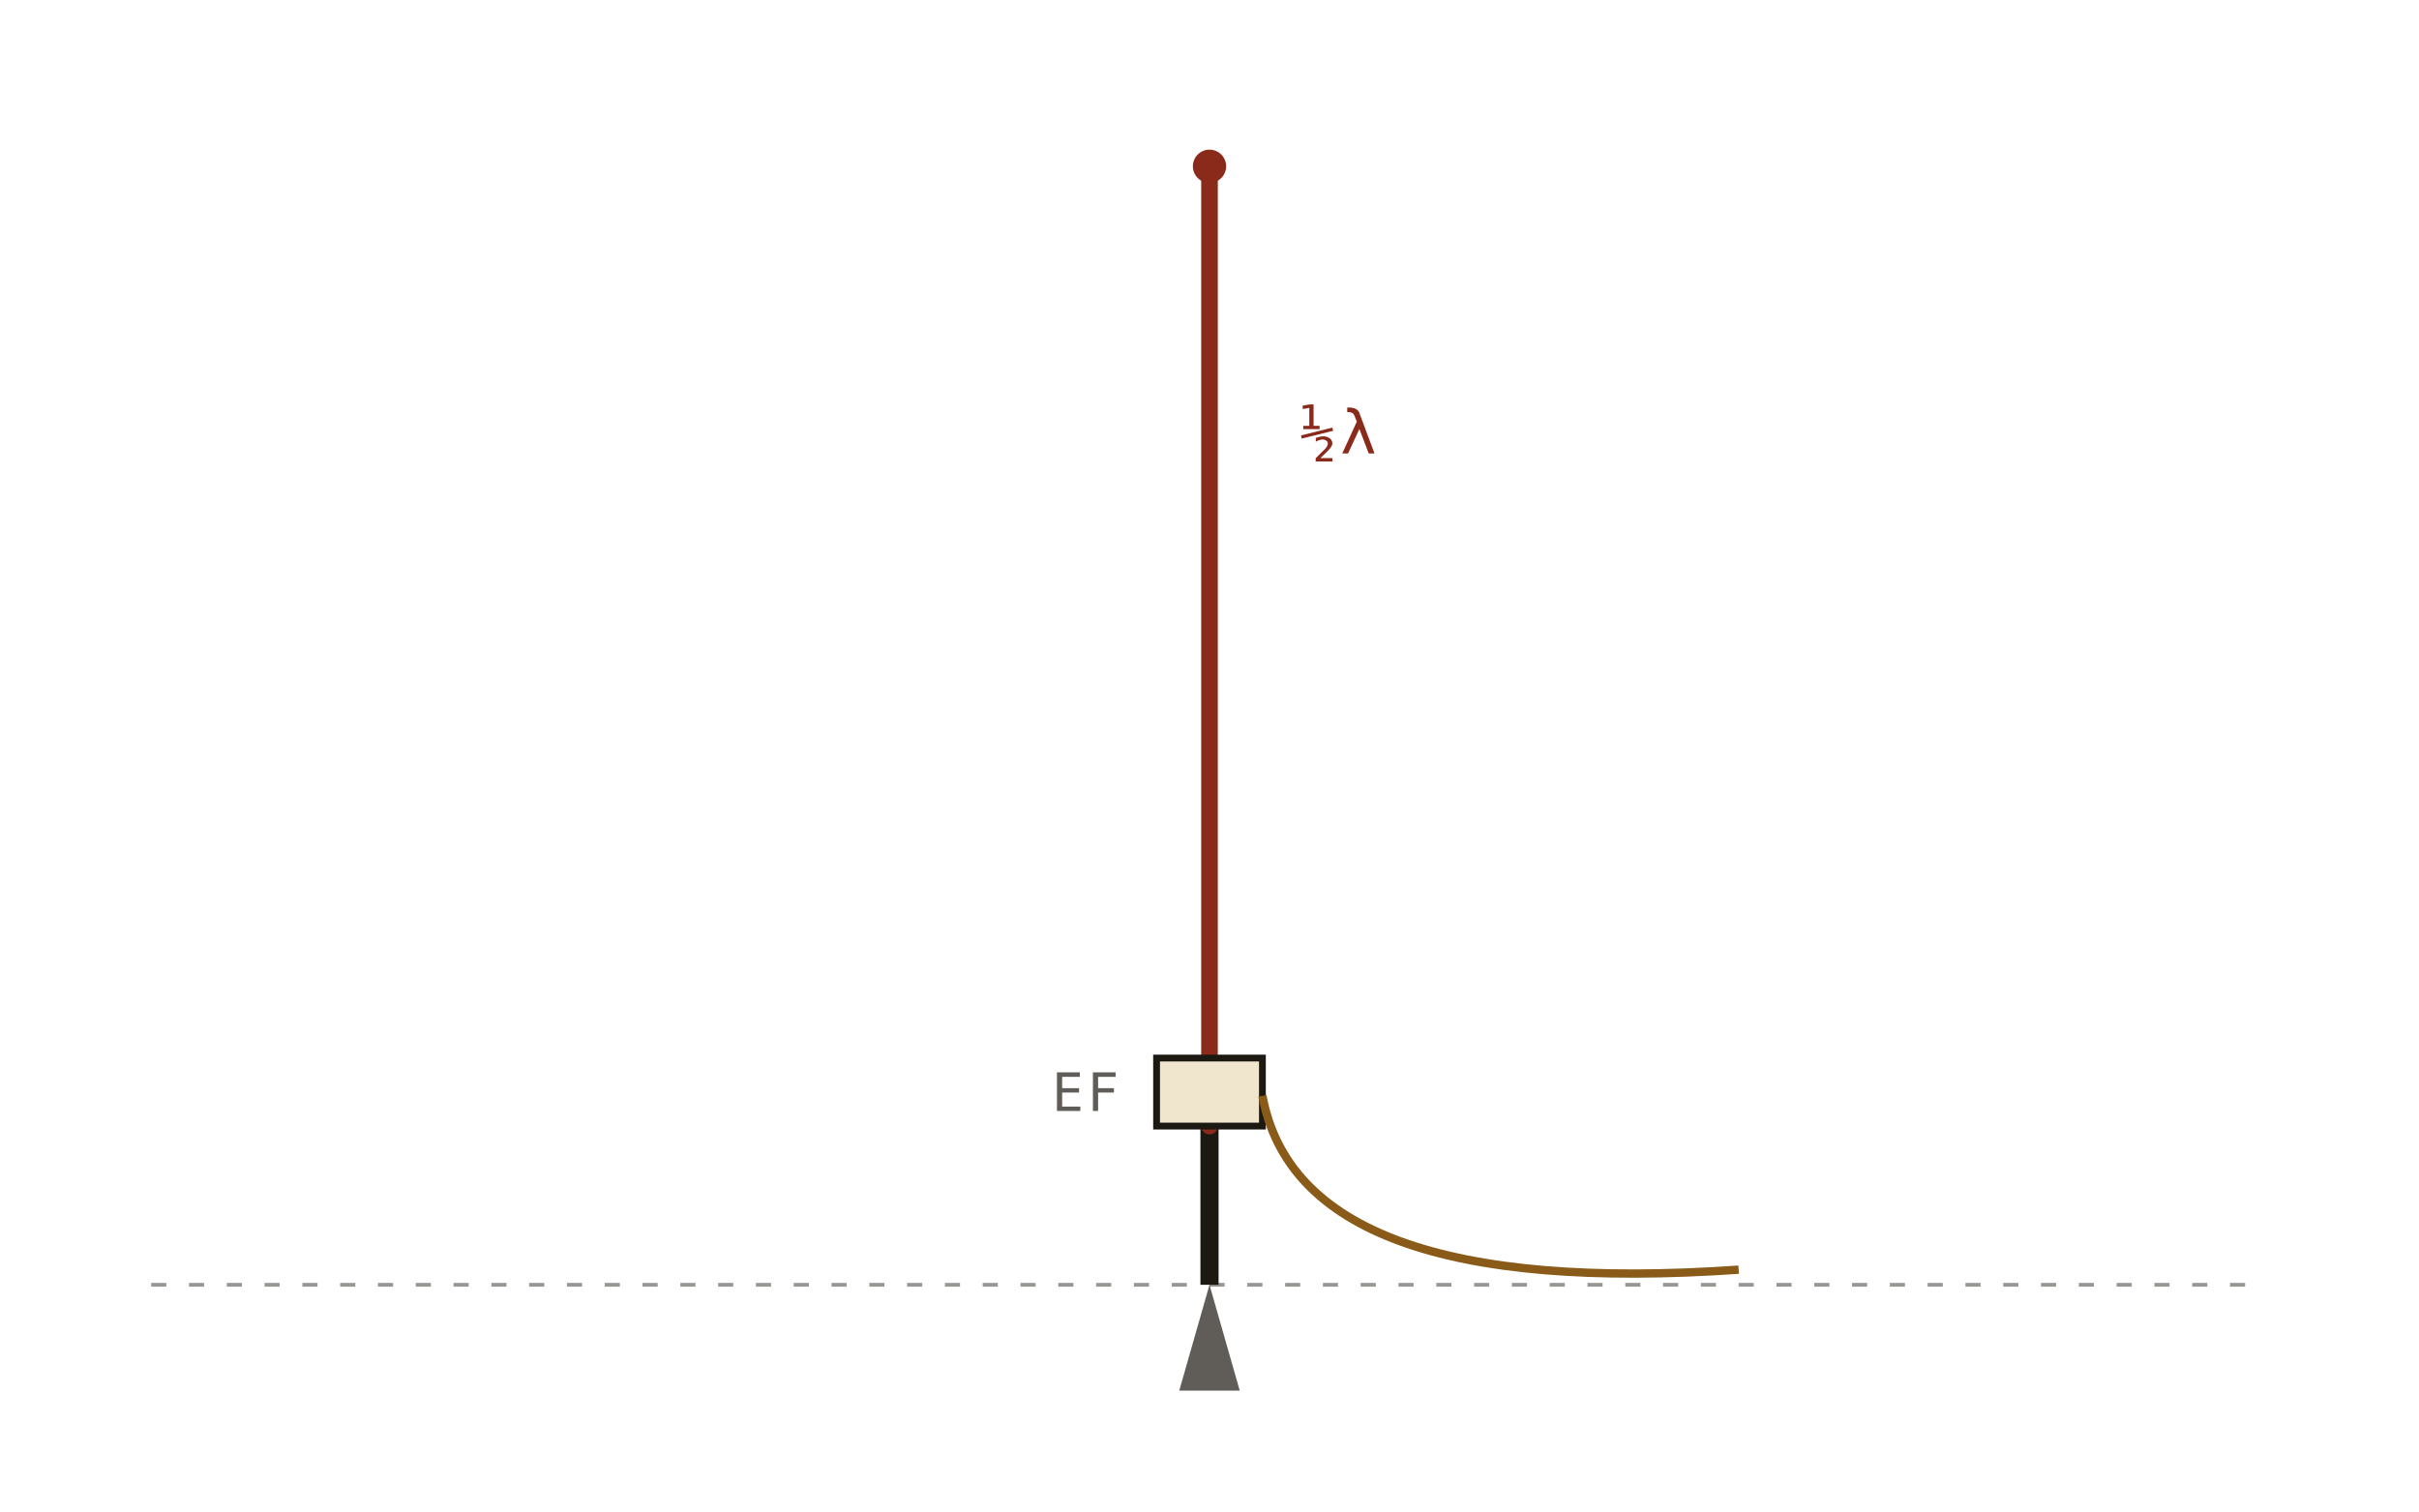
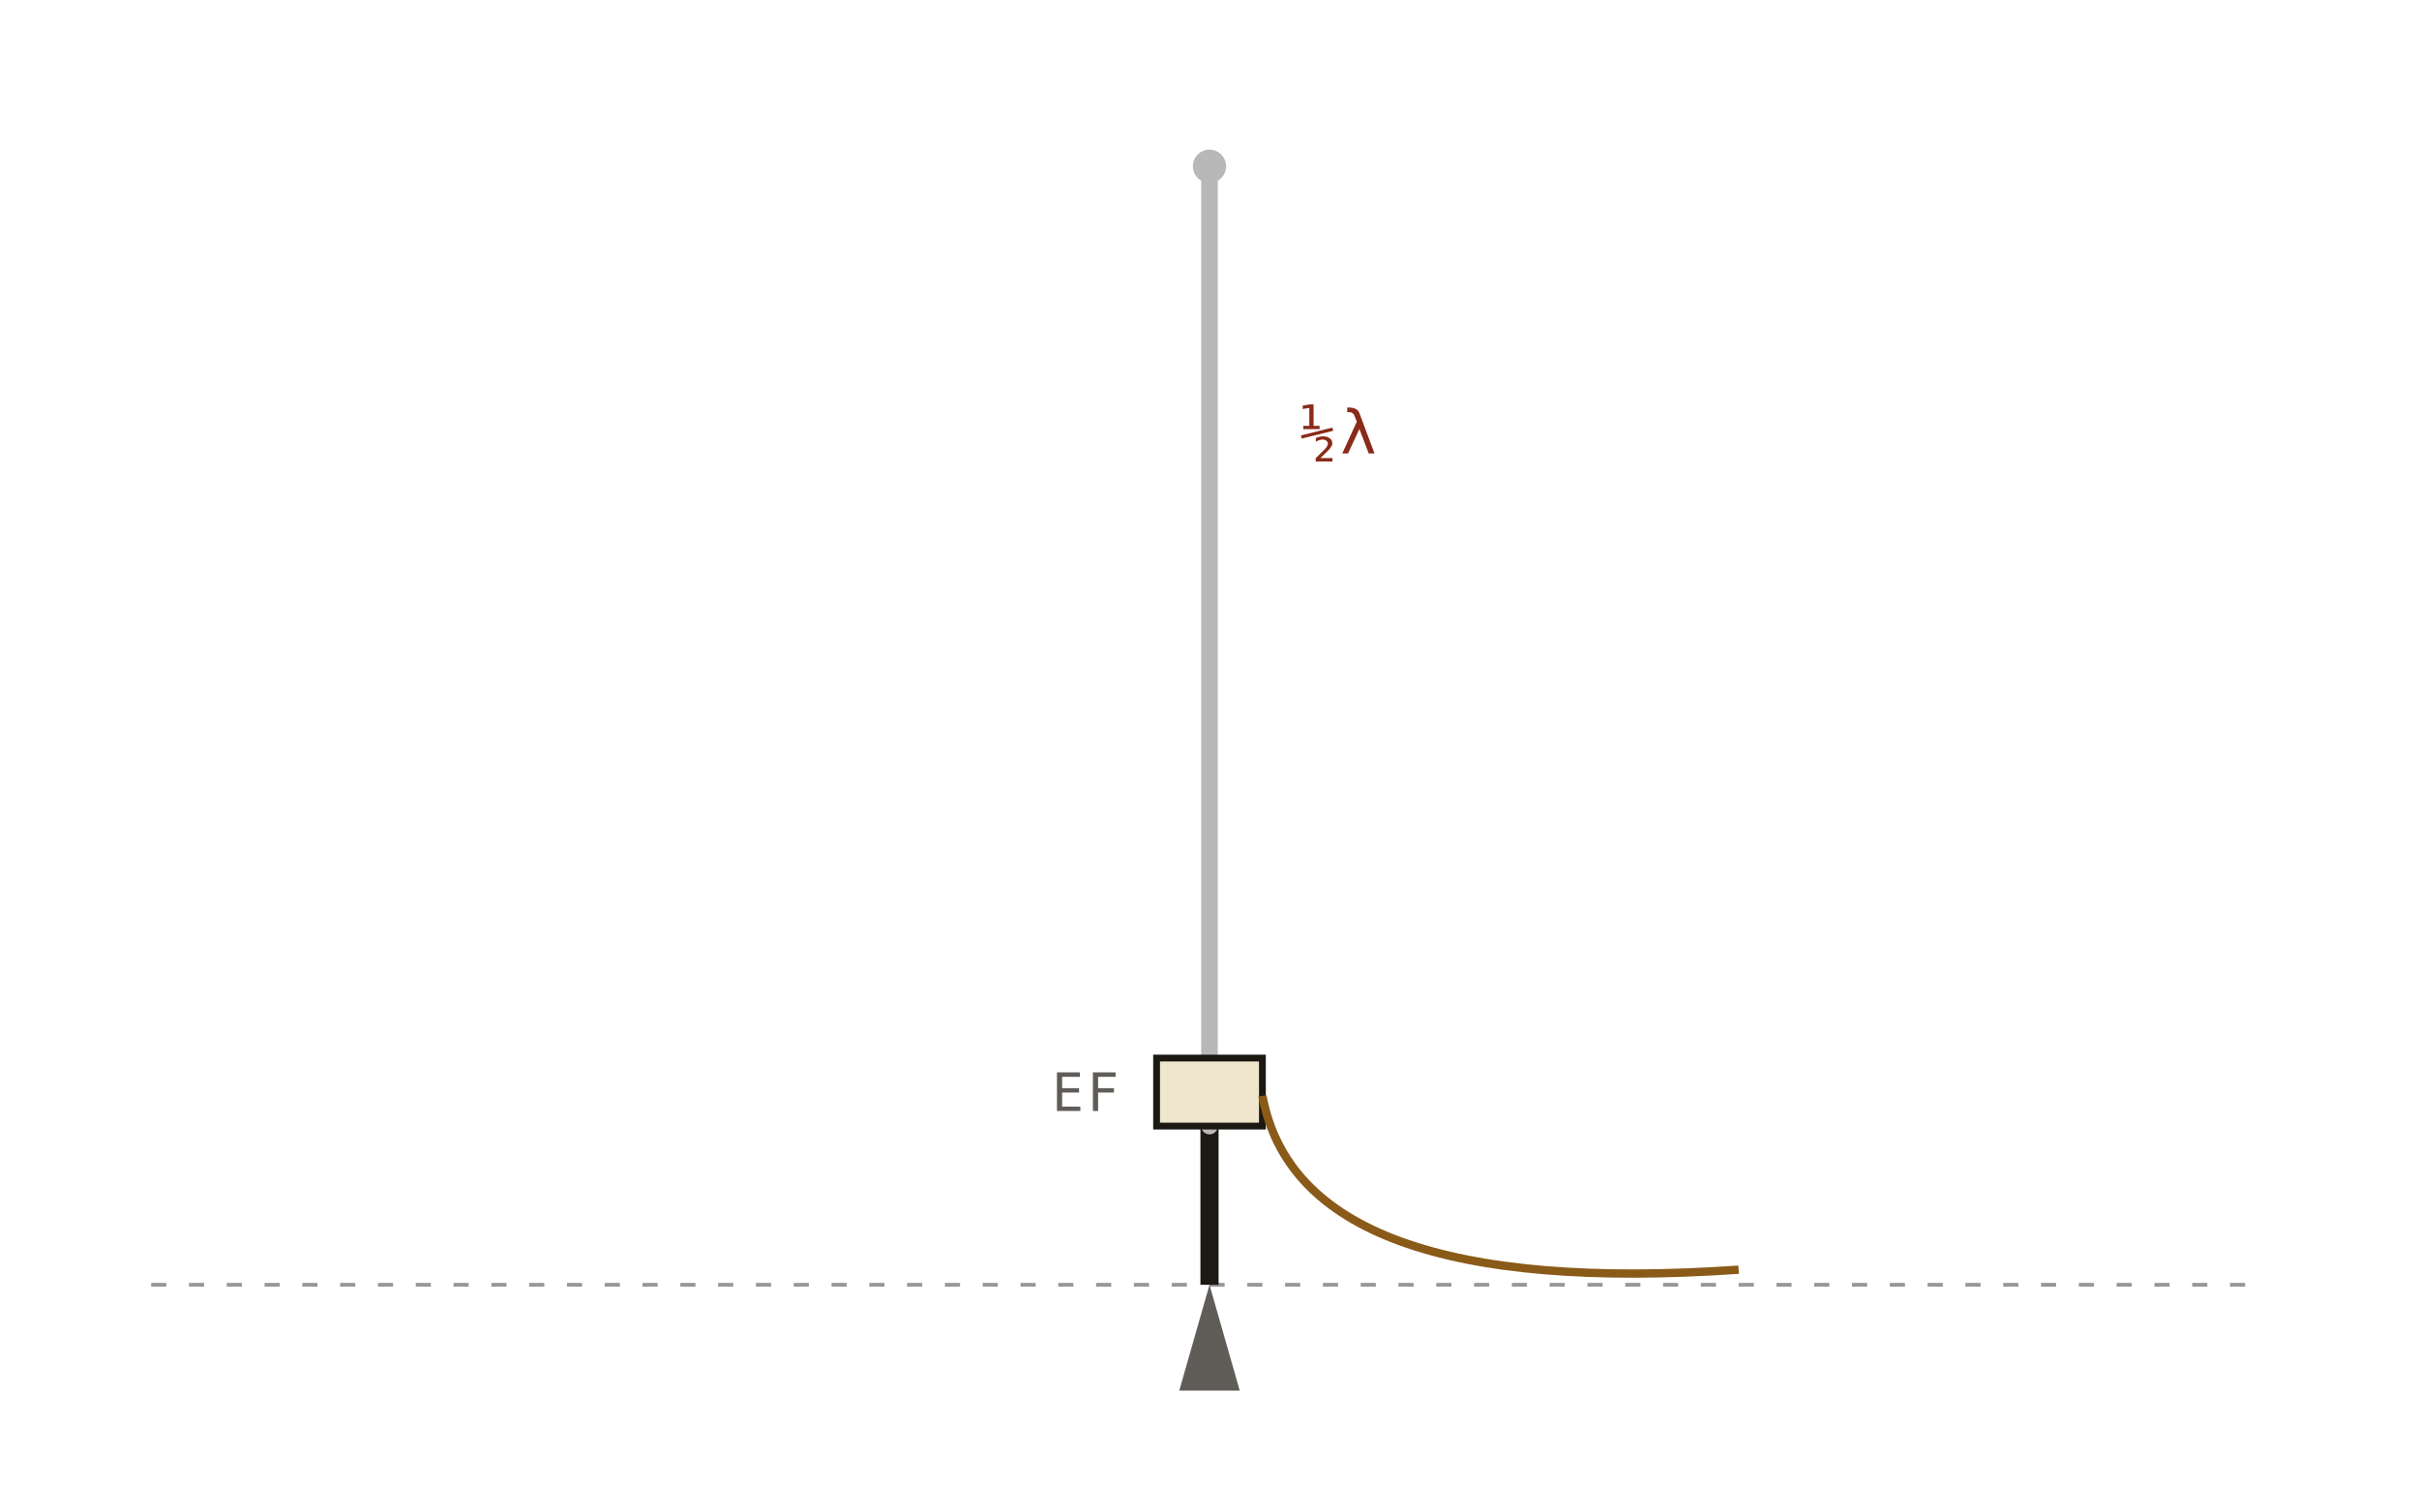
<svg xmlns="http://www.w3.org/2000/svg" viewBox="0 0 320 200" role="img" aria-label="Dominator single-element end-fed halfwave antenna">
  <line x1="20" y1="170" x2="300" y2="170" stroke="#1c1812" stroke-width="0.5" stroke-dasharray="2 3" opacity="0.45" />
  <path d="M 160 170 L 156 184 L 164 184 Z" fill="#1c1812" opacity="0.7" />
  <line x1="160" y1="170" x2="160" y2="149" stroke="#1c1812" stroke-width="2.4" />
-   <line x1="160" y1="149" x2="160" y2="22" stroke="#8a2a1a" stroke-width="2.2" stroke-linecap="round" />
-   <circle cx="160" cy="22" r="2.2" fill="#8a2a1a" />
+   <line x1="160" y1="149" x2="160" y2="22" stroke="#b8b8b8" stroke-width="2.2" stroke-linecap="round" />
+   <circle cx="160" cy="22" r="2.2" fill="#b8b8b8" />
  <rect x="153" y="140" width="14" height="9" fill="#efe6cd" stroke="#1c1812" stroke-width="0.9" />
  <path d="M 167 145 Q 172 172, 230 168" stroke="#8a5a18" stroke-width="1.1" fill="none" />
  <text x="172" y="60" font-family="IBM Plex Mono, monospace" font-size="8" fill="#8a2a1a" letter-spacing="0.06em">½λ</text>
  <text x="148" y="147" text-anchor="end" font-family="IBM Plex Mono, monospace" font-size="7" fill="#1c1812" opacity="0.7" letter-spacing="0.06em">EF</text>
</svg>
